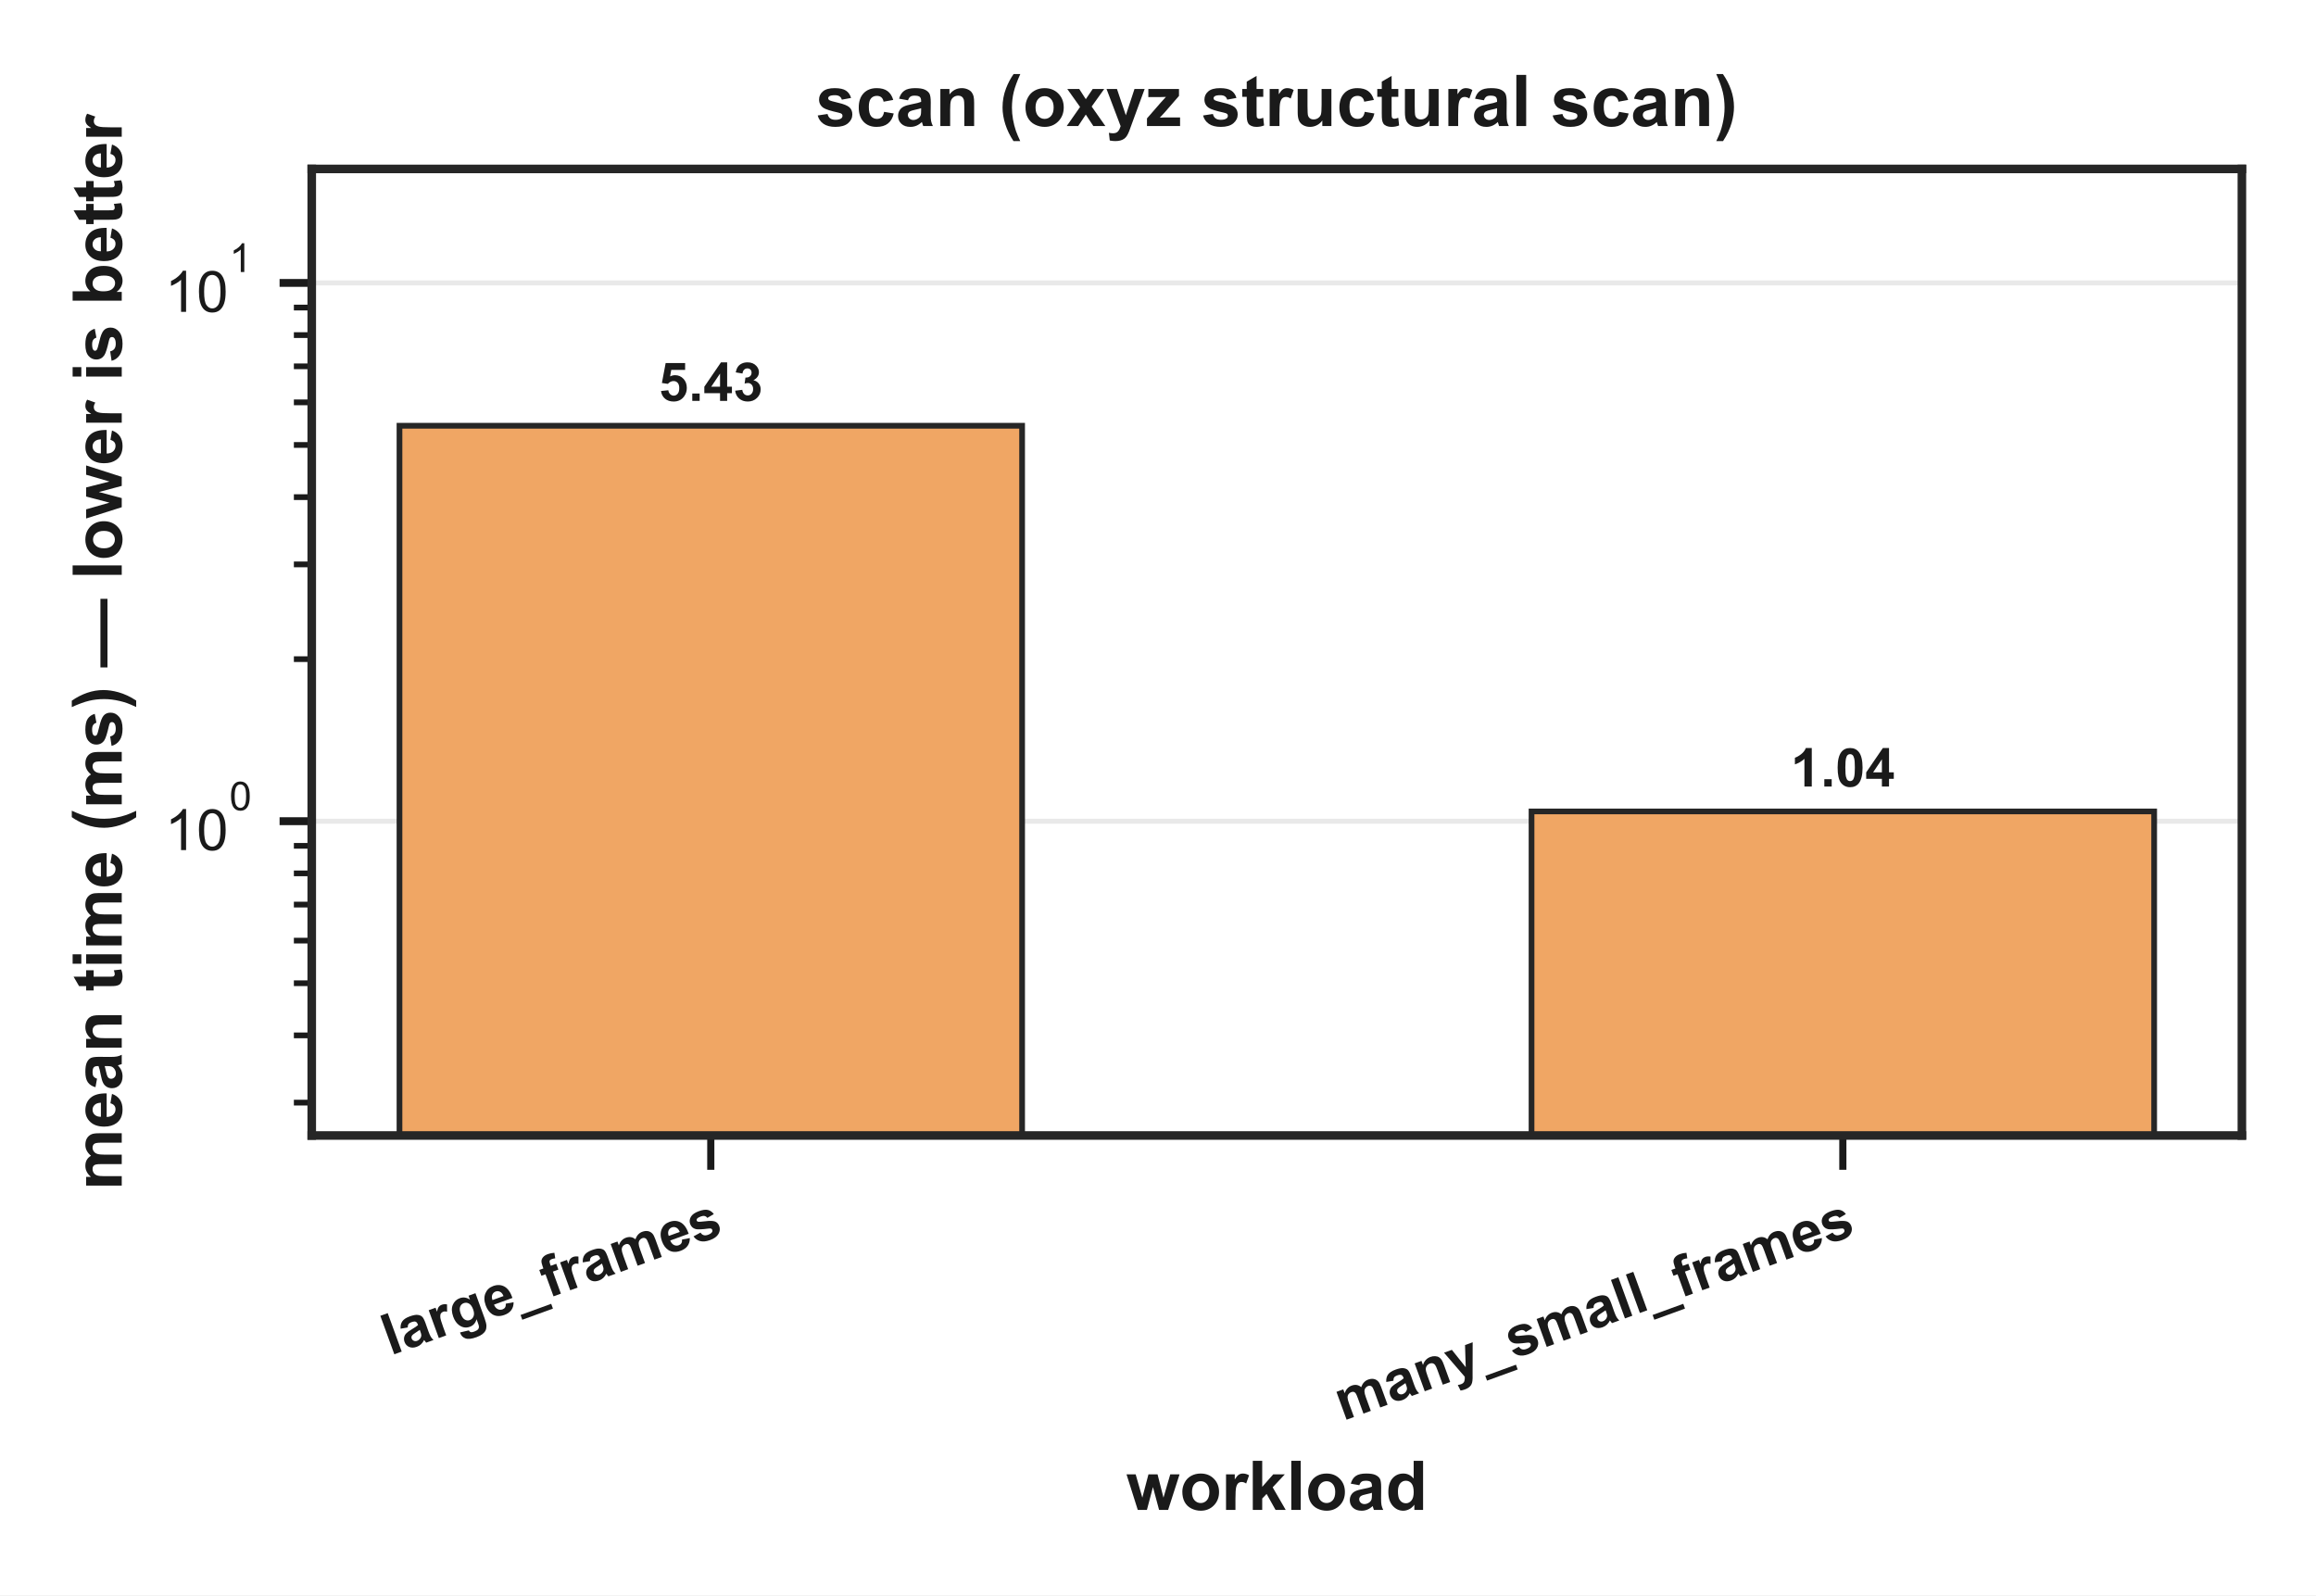
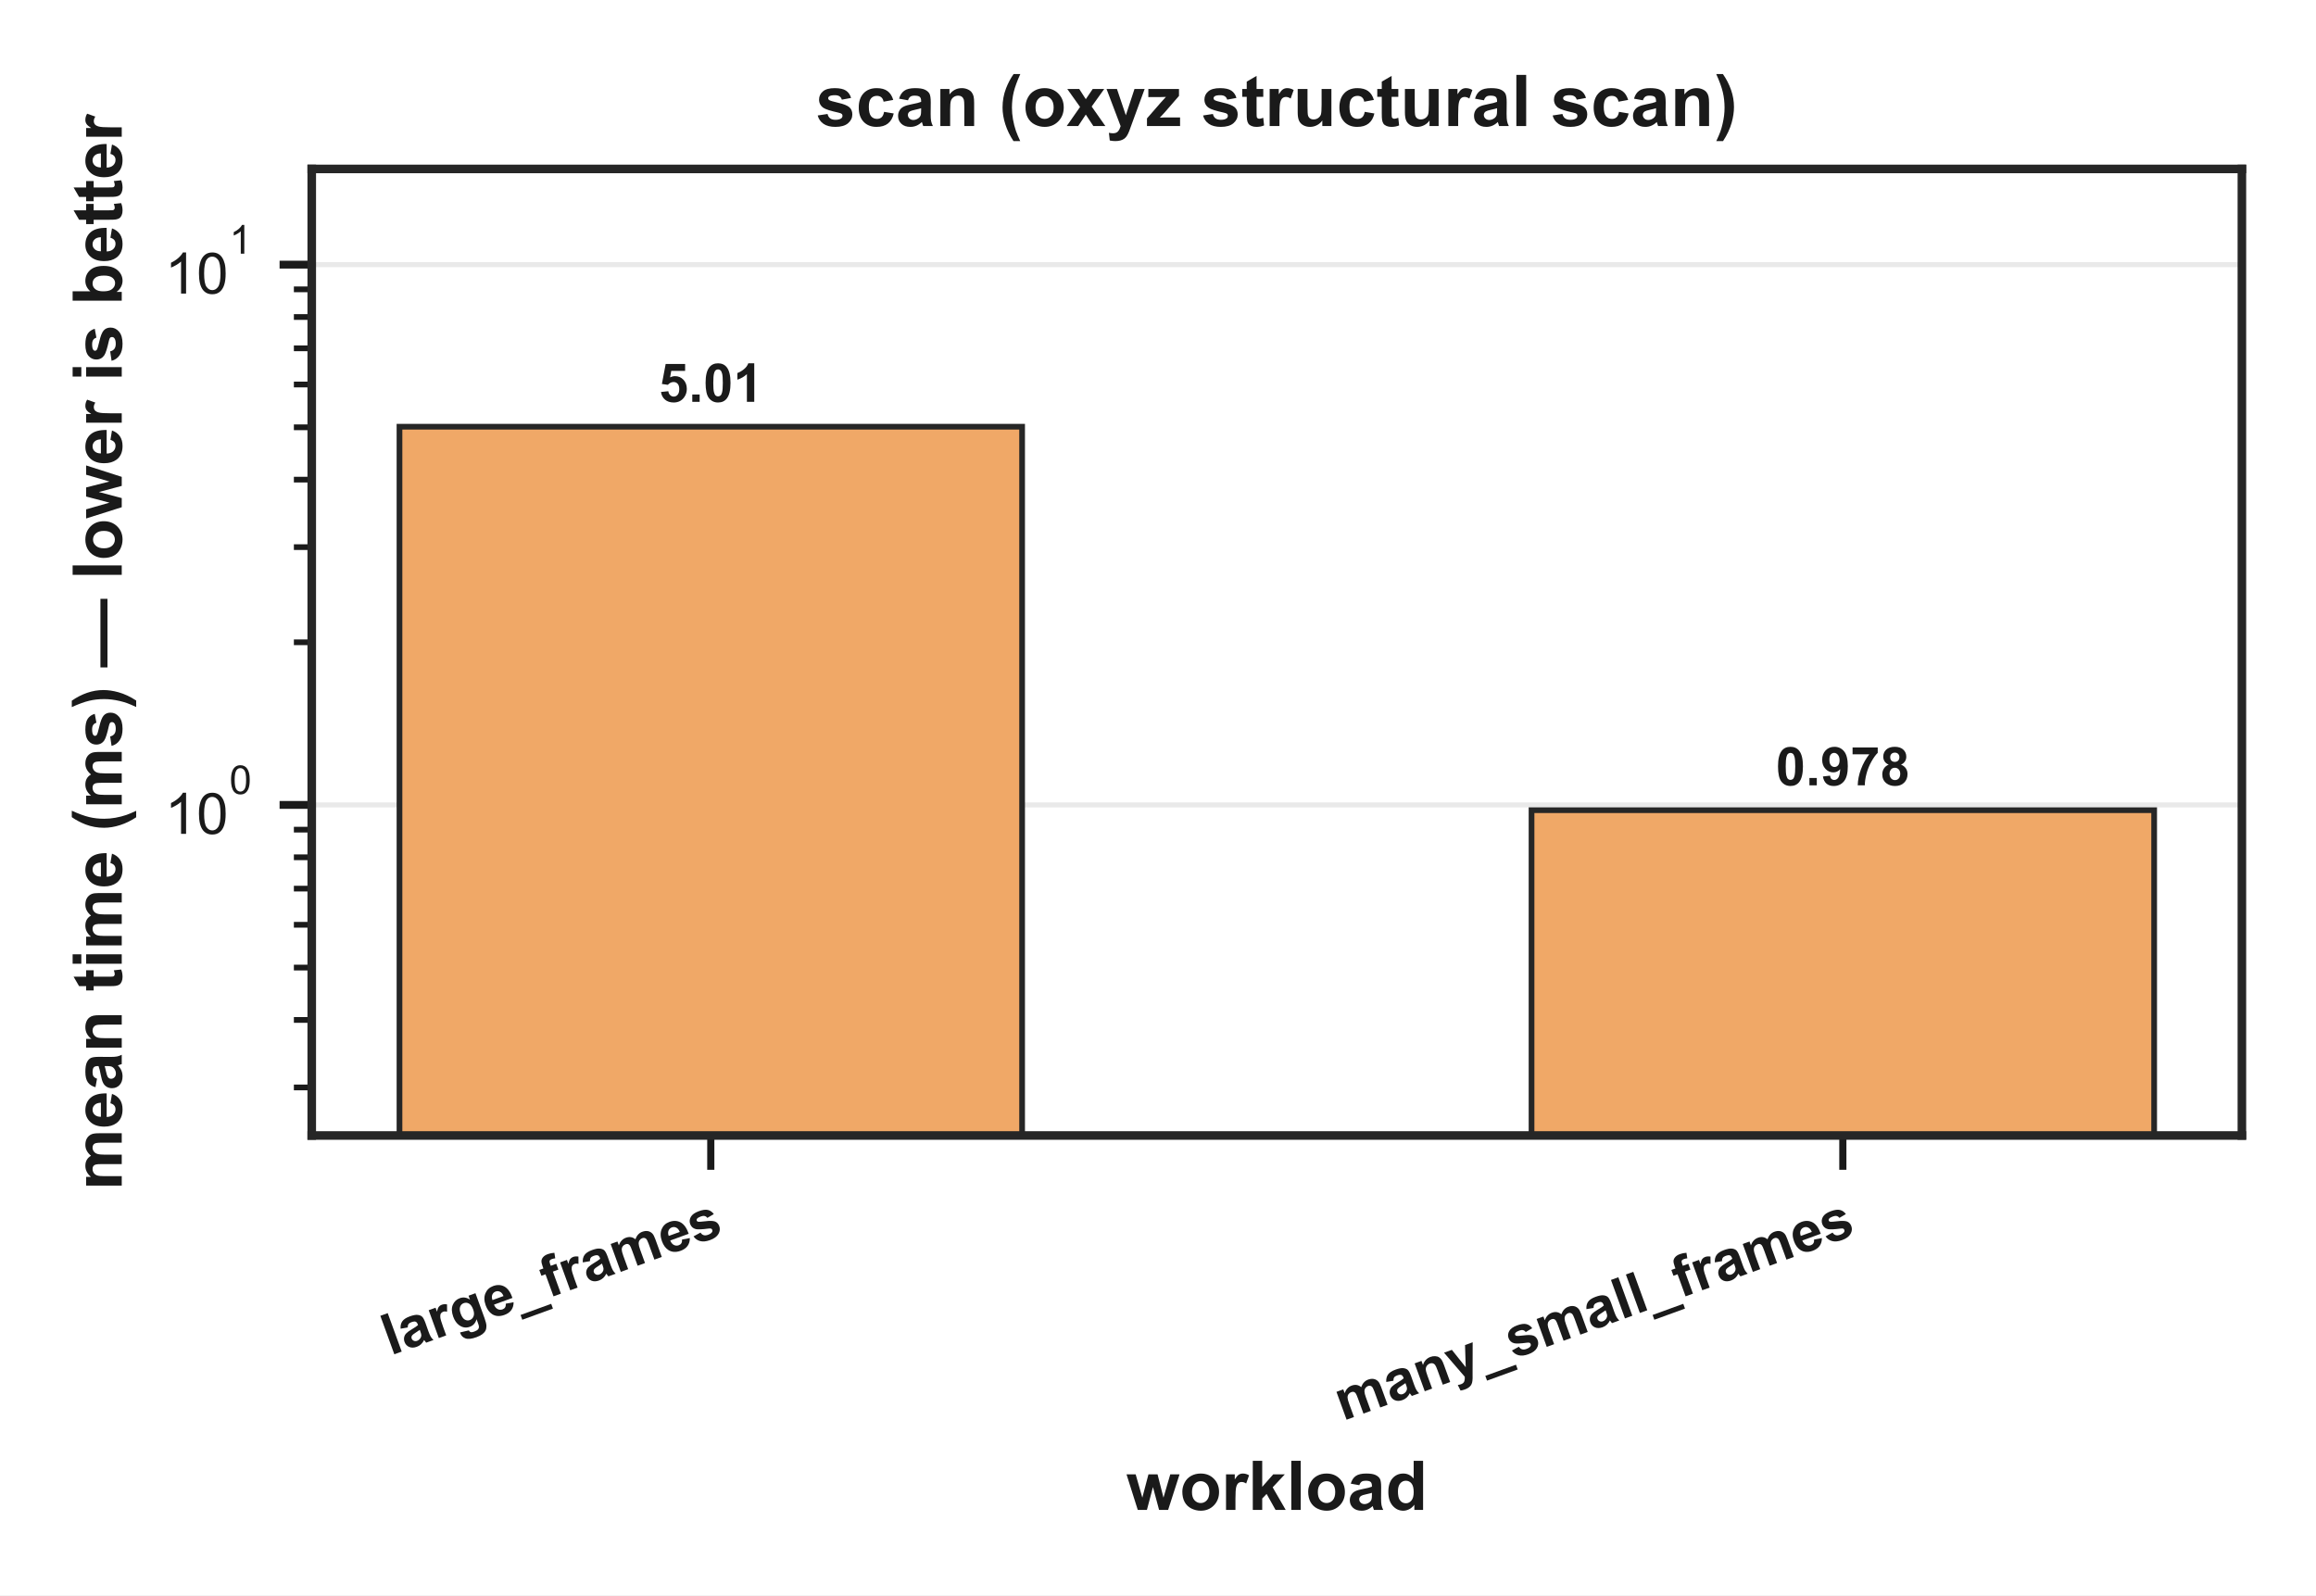
<svg xmlns="http://www.w3.org/2000/svg" xmlns:xlink="http://www.w3.org/1999/xlink" width="324pt" height="223.2pt" viewBox="0 0 324 223.2" version="1.1">
  <defs>
    <style type="text/css">*{stroke-linejoin: round; stroke-linecap: butt}</style>
  </defs>
  <g id="figure_1">
    <g id="patch_1">
      <path d="M 0 223.2 L 324 223.2 L 324 0 L 0 0 z " style="fill: #ffffff" />
    </g>
    <g id="axes_1">
      <g id="patch_2">
        <path d="M 43.612 158.869 L 313.632 158.869 L 313.632 23.636 L 43.612 23.636 z " style="fill: #ffffff" />
      </g>
      <g id="matplotlib.axis_1">
        <g id="xtick_1">
          <g id="line2d_1">
            <defs>
-               <path id="m4eeebfe69a" d="M 0 0 L 0 4.8 " style="stroke: #1a1a1a" />
-             </defs>
-             <g>
-               <use xlink:href="#m4eeebfe69a" x="99.437" y="158.869" style="fill: #1a1a1a; stroke: #1a1a1a" />
+               <path id="m3a83d7266c" d="M 0 0 L 0 4.8 " style="stroke: #1a1a1a" />
+             </defs>
+             <g>
+               <use xlink:href="#m3a83d7266c" x="99.437" y="158.869" style="fill: #1a1a1a; stroke: #1a1a1a" />
            </g>
          </g>
          <g id="text_1">
            <g style="fill: #1a1a1a" transform="translate(54.62648 189.6766) rotate(-20) scale(0.08 -0.08)">
              <defs>
                <path id="Arial-BoldMT-6c" d="M 459 0 L 459 4581 L 1338 4581 L 1338 0 L 459 0 z " transform="scale(0.015625)" />
                <path id="Arial-BoldMT-61" d="M 1116 2306 L 319 2450 Q 453 2931 781 3162 Q 1109 3394 1756 3394 Q 2344 3394 2631 3255 Q 2919 3116 3036 2902 Q 3153 2688 3153 2116 L 3144 1091 Q 3144 653 3186 445 Q 3228 238 3344 0 L 2475 0 Q 2441 88 2391 259 Q 2369 338 2359 363 Q 2134 144 1878 34 Q 1622 -75 1331 -75 Q 819 -75 523 203 Q 228 481 228 906 Q 228 1188 362 1408 Q 497 1628 739 1745 Q 981 1863 1438 1950 Q 2053 2066 2291 2166 L 2291 2253 Q 2291 2506 2166 2614 Q 2041 2722 1694 2722 Q 1459 2722 1328 2630 Q 1197 2538 1116 2306 z M 2291 1594 Q 2122 1538 1756 1459 Q 1391 1381 1278 1306 Q 1106 1184 1106 997 Q 1106 813 1243 678 Q 1381 544 1594 544 Q 1831 544 2047 700 Q 2206 819 2256 991 Q 2291 1103 2291 1419 L 2291 1594 z " transform="scale(0.015625)" />
                <path id="Arial-BoldMT-72" d="M 1300 0 L 422 0 L 422 3319 L 1238 3319 L 1238 2847 Q 1447 3181 1614 3287 Q 1781 3394 1994 3394 Q 2294 3394 2572 3228 L 2300 2463 Q 2078 2606 1888 2606 Q 1703 2606 1575 2504 Q 1447 2403 1373 2137 Q 1300 1872 1300 1025 L 1300 0 z " transform="scale(0.015625)" />
                <path id="Arial-BoldMT-67" d="M 378 -219 L 1381 -341 Q 1406 -516 1497 -581 Q 1622 -675 1891 -675 Q 2234 -675 2406 -572 Q 2522 -503 2581 -350 Q 2622 -241 2622 53 L 2622 538 Q 2228 0 1628 0 Q 959 0 569 566 Q 263 1013 263 1678 Q 263 2513 664 2953 Q 1066 3394 1663 3394 Q 2278 3394 2678 2853 L 2678 3319 L 3500 3319 L 3500 341 Q 3500 -247 3403 -537 Q 3306 -828 3131 -993 Q 2956 -1159 2664 -1253 Q 2372 -1347 1925 -1347 Q 1081 -1347 728 -1058 Q 375 -769 375 -325 Q 375 -281 378 -219 z M 1163 1728 Q 1163 1200 1367 954 Q 1572 709 1872 709 Q 2194 709 2416 961 Q 2638 1213 2638 1706 Q 2638 2222 2425 2472 Q 2213 2722 1888 2722 Q 1572 2722 1367 2476 Q 1163 2231 1163 1728 z " transform="scale(0.015625)" />
                <path id="Arial-BoldMT-65" d="M 2381 1056 L 3256 909 Q 3088 428 2723 176 Q 2359 -75 1813 -75 Q 947 -75 531 491 Q 203 944 203 1634 Q 203 2459 634 2926 Q 1066 3394 1725 3394 Q 2466 3394 2894 2905 Q 3322 2416 3303 1406 L 1103 1406 Q 1113 1016 1316 798 Q 1519 581 1822 581 Q 2028 581 2168 693 Q 2309 806 2381 1056 z M 2431 1944 Q 2422 2325 2234 2523 Q 2047 2722 1778 2722 Q 1491 2722 1303 2513 Q 1116 2303 1119 1944 L 2431 1944 z " transform="scale(0.015625)" />
                <path id="Arial-BoldMT-5f" d="M -59 -1266 L -59 -697 L 3591 -697 L 3591 -1266 L -59 -1266 z " transform="scale(0.015625)" />
                <path id="Arial-BoldMT-66" d="M 75 3319 L 563 3319 L 563 3569 Q 563 3988 652 4194 Q 741 4400 980 4529 Q 1219 4659 1584 4659 Q 1959 4659 2319 4547 L 2200 3934 Q 1991 3984 1797 3984 Q 1606 3984 1523 3895 Q 1441 3806 1441 3553 L 1441 3319 L 2097 3319 L 2097 2628 L 1441 2628 L 1441 0 L 563 0 L 563 2628 L 75 2628 L 75 3319 z " transform="scale(0.015625)" />
                <path id="Arial-BoldMT-6d" d="M 394 3319 L 1203 3319 L 1203 2866 Q 1638 3394 2238 3394 Q 2556 3394 2790 3262 Q 3025 3131 3175 2866 Q 3394 3131 3647 3262 Q 3900 3394 4188 3394 Q 4553 3394 4806 3245 Q 5059 3097 5184 2809 Q 5275 2597 5275 2122 L 5275 0 L 4397 0 L 4397 1897 Q 4397 2391 4306 2534 Q 4184 2722 3931 2722 Q 3747 2722 3584 2609 Q 3422 2497 3350 2280 Q 3278 2063 3278 1594 L 3278 0 L 2400 0 L 2400 1819 Q 2400 2303 2353 2443 Q 2306 2584 2207 2653 Q 2109 2722 1941 2722 Q 1738 2722 1575 2612 Q 1413 2503 1342 2297 Q 1272 2091 1272 1613 L 1272 0 L 394 0 L 394 3319 z " transform="scale(0.015625)" />
                <path id="Arial-BoldMT-73" d="M 150 947 L 1031 1081 Q 1088 825 1259 692 Q 1431 559 1741 559 Q 2081 559 2253 684 Q 2369 772 2369 919 Q 2369 1019 2306 1084 Q 2241 1147 2013 1200 Q 950 1434 666 1628 Q 272 1897 272 2375 Q 272 2806 612 3100 Q 953 3394 1669 3394 Q 2350 3394 2681 3172 Q 3013 2950 3138 2516 L 2309 2363 Q 2256 2556 2107 2659 Q 1959 2763 1684 2763 Q 1338 2763 1188 2666 Q 1088 2597 1088 2488 Q 1088 2394 1175 2328 Q 1294 2241 1995 2081 Q 2697 1922 2975 1691 Q 3250 1456 3250 1038 Q 3250 581 2869 253 Q 2488 -75 1741 -75 Q 1063 -75 667 200 Q 272 475 150 947 z " transform="scale(0.015625)" />
              </defs>
              <use xlink:href="#Arial-BoldMT-6c" />
              <use xlink:href="#Arial-BoldMT-61" transform="translate(27.7832 0)" />
              <use xlink:href="#Arial-BoldMT-72" transform="translate(83.39844 0)" />
              <use xlink:href="#Arial-BoldMT-67" transform="translate(122.3145 0)" />
              <use xlink:href="#Arial-BoldMT-65" transform="translate(183.3984 0)" />
              <use xlink:href="#Arial-BoldMT-5f" transform="translate(239.0137 0)" />
              <use xlink:href="#Arial-BoldMT-66" transform="translate(294.6289 0)" />
              <use xlink:href="#Arial-BoldMT-72" transform="translate(327.9297 0)" />
              <use xlink:href="#Arial-BoldMT-61" transform="translate(366.8457 0)" />
              <use xlink:href="#Arial-BoldMT-6d" transform="translate(422.4609 0)" />
              <use xlink:href="#Arial-BoldMT-65" transform="translate(511.377 0)" />
              <use xlink:href="#Arial-BoldMT-73" transform="translate(566.9922 0)" />
            </g>
          </g>
        </g>
        <g id="xtick_2">
          <g id="line2d_2">
            <g>
-               <use xlink:href="#m4eeebfe69a" x="257.807" y="158.869" style="fill: #1a1a1a; stroke: #1a1a1a" />
+               <use xlink:href="#m3a83d7266c" x="257.807" y="158.869" style="fill: #1a1a1a; stroke: #1a1a1a" />
            </g>
          </g>
          <g id="text_2">
            <g style="fill: #1a1a1a" transform="translate(187.9227 198.8026) rotate(-20) scale(0.08 -0.08)">
              <defs>
                <path id="Arial-BoldMT-6e" d="M 3478 0 L 2600 0 L 2600 1694 Q 2600 2231 2544 2389 Q 2488 2547 2361 2634 Q 2234 2722 2056 2722 Q 1828 2722 1647 2597 Q 1466 2472 1398 2265 Q 1331 2059 1331 1503 L 1331 0 L 453 0 L 453 3319 L 1269 3319 L 1269 2831 Q 1703 3394 2363 3394 Q 2653 3394 2893 3289 Q 3134 3184 3257 3021 Q 3381 2859 3429 2653 Q 3478 2447 3478 2063 L 3478 0 z " transform="scale(0.015625)" />
                <path id="Arial-BoldMT-79" d="M 44 3319 L 978 3319 L 1772 963 L 2547 3319 L 3456 3319 L 2284 125 L 2075 -453 Q 1959 -744 1854 -897 Q 1750 -1050 1614 -1145 Q 1478 -1241 1279 -1294 Q 1081 -1347 831 -1347 Q 578 -1347 334 -1294 L 256 -606 Q 463 -647 628 -647 Q 934 -647 1081 -467 Q 1228 -288 1306 -9 L 44 3319 z " transform="scale(0.015625)" />
              </defs>
              <use xlink:href="#Arial-BoldMT-6d" />
              <use xlink:href="#Arial-BoldMT-61" transform="translate(88.91602 0)" />
              <use xlink:href="#Arial-BoldMT-6e" transform="translate(144.5312 0)" />
              <use xlink:href="#Arial-BoldMT-79" transform="translate(205.6152 0)" />
              <use xlink:href="#Arial-BoldMT-5f" transform="translate(261.2305 0)" />
              <use xlink:href="#Arial-BoldMT-73" transform="translate(316.8457 0)" />
              <use xlink:href="#Arial-BoldMT-6d" transform="translate(372.4609 0)" />
              <use xlink:href="#Arial-BoldMT-61" transform="translate(461.377 0)" />
              <use xlink:href="#Arial-BoldMT-6c" transform="translate(516.9922 0)" />
              <use xlink:href="#Arial-BoldMT-6c" transform="translate(544.7754 0)" />
              <use xlink:href="#Arial-BoldMT-5f" transform="translate(572.5586 0)" />
              <use xlink:href="#Arial-BoldMT-66" transform="translate(628.1738 0)" />
              <use xlink:href="#Arial-BoldMT-72" transform="translate(661.4746 0)" />
              <use xlink:href="#Arial-BoldMT-61" transform="translate(700.3906 0)" />
              <use xlink:href="#Arial-BoldMT-6d" transform="translate(756.0059 0)" />
              <use xlink:href="#Arial-BoldMT-65" transform="translate(844.9219 0)" />
              <use xlink:href="#Arial-BoldMT-73" transform="translate(900.5371 0)" />
            </g>
          </g>
        </g>
        <g id="text_3">
          <g style="fill: #1a1a1a" transform="translate(157.553 211.2563) scale(0.096 -0.096)">
            <defs>
              <path id="Arial-BoldMT-77" d="M 1078 0 L 28 3319 L 881 3319 L 1503 1144 L 2075 3319 L 2922 3319 L 3475 1144 L 4109 3319 L 4975 3319 L 3909 0 L 3066 0 L 2494 2134 L 1931 0 L 1078 0 z " transform="scale(0.015625)" />
              <path id="Arial-BoldMT-6f" d="M 256 1706 Q 256 2144 472 2553 Q 688 2963 1083 3178 Q 1478 3394 1966 3394 Q 2719 3394 3200 2905 Q 3681 2416 3681 1669 Q 3681 916 3195 420 Q 2709 -75 1972 -75 Q 1516 -75 1102 131 Q 688 338 472 736 Q 256 1134 256 1706 z M 1156 1659 Q 1156 1166 1390 903 Q 1625 641 1969 641 Q 2313 641 2545 903 Q 2778 1166 2778 1666 Q 2778 2153 2545 2415 Q 2313 2678 1969 2678 Q 1625 2678 1390 2415 Q 1156 2153 1156 1659 z " transform="scale(0.015625)" />
              <path id="Arial-BoldMT-6b" d="M 428 0 L 428 4581 L 1306 4581 L 1306 2150 L 2334 3319 L 3416 3319 L 2281 2106 L 3497 0 L 2550 0 L 1716 1491 L 1306 1063 L 1306 0 L 428 0 z " transform="scale(0.015625)" />
              <path id="Arial-BoldMT-64" d="M 3503 0 L 2688 0 L 2688 488 Q 2484 203 2207 64 Q 1931 -75 1650 -75 Q 1078 -75 670 386 Q 263 847 263 1672 Q 263 2516 659 2955 Q 1056 3394 1663 3394 Q 2219 3394 2625 2931 L 2625 4581 L 3503 4581 L 3503 0 z M 1159 1731 Q 1159 1200 1306 963 Q 1519 619 1900 619 Q 2203 619 2415 876 Q 2628 1134 2628 1647 Q 2628 2219 2422 2470 Q 2216 2722 1894 2722 Q 1581 2722 1370 2473 Q 1159 2225 1159 1731 z " transform="scale(0.015625)" />
            </defs>
            <use xlink:href="#Arial-BoldMT-77" />
            <use xlink:href="#Arial-BoldMT-6f" transform="translate(77.7832 0)" />
            <use xlink:href="#Arial-BoldMT-72" transform="translate(138.8672 0)" />
            <use xlink:href="#Arial-BoldMT-6b" transform="translate(177.7832 0)" />
            <use xlink:href="#Arial-BoldMT-6c" transform="translate(233.3984 0)" />
            <use xlink:href="#Arial-BoldMT-6f" transform="translate(261.1816 0)" />
            <use xlink:href="#Arial-BoldMT-61" transform="translate(322.2656 0)" />
            <use xlink:href="#Arial-BoldMT-64" transform="translate(377.8809 0)" />
          </g>
        </g>
      </g>
      <g id="matplotlib.axis_2">
        <g id="ytick_1">
          <g id="line2d_3">
-             <path d="M 43.612 114.895 L 313.632 114.895 " clip-path="url(#p2567062c54)" style="fill: none; stroke: #e9e9e9; stroke-width: 0.7; stroke-linecap: round" />
+             <path d="M 43.612 112.619 L 313.632 112.619 " clip-path="url(#p2c7742ae6d)" style="fill: none; stroke: #e9e9e9; stroke-width: 0.7; stroke-linecap: round" />
          </g>
          <g id="line2d_4">
            <defs>
-               <path id="mecc1d03d0d" d="M 0 0 L -4.5 0 " style="stroke: #1a1a1a; stroke-width: 1.1" />
-             </defs>
-             <g>
-               <use xlink:href="#mecc1d03d0d" x="43.612" y="114.895" style="fill: #1a1a1a; stroke: #1a1a1a; stroke-width: 1.1" />
+               <path id="md0773a9e74" d="M 0 0 L -4.5 0 " style="stroke: #1a1a1a; stroke-width: 1.1" />
+             </defs>
+             <g>
+               <use xlink:href="#md0773a9e74" x="43.612" y="112.619" style="fill: #1a1a1a; stroke: #1a1a1a; stroke-width: 1.1" />
            </g>
          </g>
          <g id="text_4">
-             <g style="fill: #1a1a1a" transform="translate(23.05195 119.0205) scale(0.08 -0.08)">
+             <g style="fill: #1a1a1a" transform="translate(23.05195 116.7439) scale(0.08 -0.08)">
              <defs>
                <path id="ArialMT-31" d="M 2384 0 L 1822 0 L 1822 3584 Q 1619 3391 1289 3197 Q 959 3003 697 2906 L 697 3450 Q 1169 3672 1522 3987 Q 1875 4303 2022 4600 L 2384 4600 L 2384 0 z " transform="scale(0.015625)" />
                <path id="ArialMT-30" d="M 266 2259 Q 266 3072 433 3567 Q 600 4063 929 4331 Q 1259 4600 1759 4600 Q 2128 4600 2406 4451 Q 2684 4303 2865 4023 Q 3047 3744 3150 3342 Q 3253 2941 3253 2259 Q 3253 1453 3087 958 Q 2922 463 2592 192 Q 2263 -78 1759 -78 Q 1097 -78 719 397 Q 266 969 266 2259 z M 844 2259 Q 844 1131 1108 757 Q 1372 384 1759 384 Q 2147 384 2411 759 Q 2675 1134 2675 2259 Q 2675 3391 2411 3762 Q 2147 4134 1753 4134 Q 1366 4134 1134 3806 Q 844 3388 844 2259 z " transform="scale(0.015625)" />
              </defs>
              <use xlink:href="#ArialMT-31" transform="translate(0 0.99375)" />
              <use xlink:href="#ArialMT-30" transform="translate(55.61523 0.99375)" />
              <use xlink:href="#ArialMT-30" transform="translate(112.9728 70.6875) scale(0.7)" />
            </g>
          </g>
        </g>
        <g id="ytick_2">
          <g id="line2d_5">
-             <path d="M 43.612 39.586 L 313.632 39.586 " clip-path="url(#p2567062c54)" style="fill: none; stroke: #e9e9e9; stroke-width: 0.7; stroke-linecap: round" />
+             <path d="M 43.612 37.026 L 313.632 37.026 " clip-path="url(#p2c7742ae6d)" style="fill: none; stroke: #e9e9e9; stroke-width: 0.7; stroke-linecap: round" />
          </g>
          <g id="line2d_6">
            <g>
-               <use xlink:href="#mecc1d03d0d" x="43.612" y="39.586" style="fill: #1a1a1a; stroke: #1a1a1a; stroke-width: 1.1" />
+               <use xlink:href="#md0773a9e74" x="43.612" y="37.026" style="fill: #1a1a1a; stroke: #1a1a1a; stroke-width: 1.1" />
            </g>
          </g>
          <g id="text_5">
-             <g style="fill: #1a1a1a" transform="translate(23.05195 43.71075) scale(0.08 -0.08)">
+             <g style="fill: #1a1a1a" transform="translate(23.05195 41.15122) scale(0.08 -0.08)">
              <use xlink:href="#ArialMT-31" transform="translate(0 0.99375)" />
              <use xlink:href="#ArialMT-30" transform="translate(55.61523 0.99375)" />
              <use xlink:href="#ArialMT-31" transform="translate(112.9728 70.6875) scale(0.7)" />
            </g>
          </g>
        </g>
        <g id="ytick_3">
          <g id="line2d_7">
            <defs>
-               <path id="m81d17c6609" d="M 0 0 L -2.5 0 " style="stroke: #1a1a1a; stroke-width: 0.8" />
-             </defs>
-             <g>
-               <use xlink:href="#m81d17c6609" x="43.612" y="154.273" style="fill: #1a1a1a; stroke: #1a1a1a; stroke-width: 0.8" />
+               <path id="m38831584a0" d="M 0 0 L -2.5 0 " style="stroke: #1a1a1a; stroke-width: 0.8" />
+             </defs>
+             <g>
+               <use xlink:href="#m38831584a0" x="43.612" y="152.145" style="fill: #1a1a1a; stroke: #1a1a1a; stroke-width: 0.8" />
            </g>
          </g>
        </g>
        <g id="ytick_4">
          <g id="line2d_8">
            <g>
-               <use xlink:href="#m81d17c6609" x="43.612" y="144.864" style="fill: #1a1a1a; stroke: #1a1a1a; stroke-width: 0.8" />
+               <use xlink:href="#m38831584a0" x="43.612" y="142.7" style="fill: #1a1a1a; stroke: #1a1a1a; stroke-width: 0.8" />
            </g>
          </g>
        </g>
        <g id="ytick_5">
          <g id="line2d_9">
            <g>
-               <use xlink:href="#m81d17c6609" x="43.612" y="137.566" style="fill: #1a1a1a; stroke: #1a1a1a; stroke-width: 0.8" />
+               <use xlink:href="#m38831584a0" x="43.612" y="135.375" style="fill: #1a1a1a; stroke: #1a1a1a; stroke-width: 0.8" />
            </g>
          </g>
        </g>
        <g id="ytick_6">
          <g id="line2d_10">
            <g>
-               <use xlink:href="#m81d17c6609" x="43.612" y="131.603" style="fill: #1a1a1a; stroke: #1a1a1a; stroke-width: 0.8" />
+               <use xlink:href="#m38831584a0" x="43.612" y="129.389" style="fill: #1a1a1a; stroke: #1a1a1a; stroke-width: 0.8" />
            </g>
          </g>
        </g>
        <g id="ytick_7">
          <g id="line2d_11">
            <g>
-               <use xlink:href="#m81d17c6609" x="43.612" y="126.561" style="fill: #1a1a1a; stroke: #1a1a1a; stroke-width: 0.8" />
+               <use xlink:href="#m38831584a0" x="43.612" y="124.328" style="fill: #1a1a1a; stroke: #1a1a1a; stroke-width: 0.8" />
            </g>
          </g>
        </g>
        <g id="ytick_8">
          <g id="line2d_12">
            <g>
-               <use xlink:href="#m81d17c6609" x="43.612" y="122.194" style="fill: #1a1a1a; stroke: #1a1a1a; stroke-width: 0.8" />
+               <use xlink:href="#m38831584a0" x="43.612" y="119.945" style="fill: #1a1a1a; stroke: #1a1a1a; stroke-width: 0.8" />
            </g>
          </g>
        </g>
        <g id="ytick_9">
          <g id="line2d_13">
            <g>
-               <use xlink:href="#m81d17c6609" x="43.612" y="118.341" style="fill: #1a1a1a; stroke: #1a1a1a; stroke-width: 0.8" />
+               <use xlink:href="#m38831584a0" x="43.612" y="116.078" style="fill: #1a1a1a; stroke: #1a1a1a; stroke-width: 0.8" />
            </g>
          </g>
        </g>
        <g id="ytick_10">
          <g id="line2d_14">
            <g>
-               <use xlink:href="#m81d17c6609" x="43.612" y="92.225" style="fill: #1a1a1a; stroke: #1a1a1a; stroke-width: 0.8" />
+               <use xlink:href="#m38831584a0" x="43.612" y="89.863" style="fill: #1a1a1a; stroke: #1a1a1a; stroke-width: 0.8" />
            </g>
          </g>
        </g>
        <g id="ytick_11">
          <g id="line2d_15">
            <g>
-               <use xlink:href="#m81d17c6609" x="43.612" y="78.964" style="fill: #1a1a1a; stroke: #1a1a1a; stroke-width: 0.8" />
+               <use xlink:href="#m38831584a0" x="43.612" y="76.552" style="fill: #1a1a1a; stroke: #1a1a1a; stroke-width: 0.8" />
            </g>
          </g>
        </g>
        <g id="ytick_12">
          <g id="line2d_16">
            <g>
-               <use xlink:href="#m81d17c6609" x="43.612" y="69.555" style="fill: #1a1a1a; stroke: #1a1a1a; stroke-width: 0.8" />
+               <use xlink:href="#m38831584a0" x="43.612" y="67.108" style="fill: #1a1a1a; stroke: #1a1a1a; stroke-width: 0.8" />
            </g>
          </g>
        </g>
        <g id="ytick_13">
          <g id="line2d_17">
            <g>
-               <use xlink:href="#m81d17c6609" x="43.612" y="62.256" style="fill: #1a1a1a; stroke: #1a1a1a; stroke-width: 0.8" />
+               <use xlink:href="#m38831584a0" x="43.612" y="59.782" style="fill: #1a1a1a; stroke: #1a1a1a; stroke-width: 0.8" />
            </g>
          </g>
        </g>
        <g id="ytick_14">
          <g id="line2d_18">
            <g>
-               <use xlink:href="#m81d17c6609" x="43.612" y="56.293" style="fill: #1a1a1a; stroke: #1a1a1a; stroke-width: 0.8" />
+               <use xlink:href="#m38831584a0" x="43.612" y="53.796" style="fill: #1a1a1a; stroke: #1a1a1a; stroke-width: 0.8" />
            </g>
          </g>
        </g>
        <g id="ytick_15">
          <g id="line2d_19">
            <g>
-               <use xlink:href="#m81d17c6609" x="43.612" y="51.251" style="fill: #1a1a1a; stroke: #1a1a1a; stroke-width: 0.8" />
+               <use xlink:href="#m38831584a0" x="43.612" y="48.736" style="fill: #1a1a1a; stroke: #1a1a1a; stroke-width: 0.8" />
            </g>
          </g>
        </g>
        <g id="ytick_16">
          <g id="line2d_20">
            <g>
-               <use xlink:href="#m81d17c6609" x="43.612" y="46.884" style="fill: #1a1a1a; stroke: #1a1a1a; stroke-width: 0.8" />
+               <use xlink:href="#m38831584a0" x="43.612" y="44.352" style="fill: #1a1a1a; stroke: #1a1a1a; stroke-width: 0.8" />
            </g>
          </g>
        </g>
        <g id="ytick_17">
          <g id="line2d_21">
            <g>
-               <use xlink:href="#m81d17c6609" x="43.612" y="43.032" style="fill: #1a1a1a; stroke: #1a1a1a; stroke-width: 0.8" />
+               <use xlink:href="#m38831584a0" x="43.612" y="40.485" style="fill: #1a1a1a; stroke: #1a1a1a; stroke-width: 0.8" />
            </g>
          </g>
        </g>
        <g id="text_6">
          <g style="fill: #1a1a1a" transform="translate(17.03145 166.4692) rotate(-90) scale(0.096 -0.096)">
            <defs>
              <path id="Arial-BoldMT-20" transform="scale(0.015625)" />
              <path id="Arial-BoldMT-74" d="M 1981 3319 L 1981 2619 L 1381 2619 L 1381 1281 Q 1381 875 1398 808 Q 1416 741 1477 697 Q 1538 653 1625 653 Q 1747 653 1978 738 L 2053 56 Q 1747 -75 1359 -75 Q 1122 -75 931 4 Q 741 84 652 211 Q 563 338 528 553 Q 500 706 500 1172 L 500 2619 L 97 2619 L 97 3319 L 500 3319 L 500 3978 L 1381 4491 L 1381 3319 L 1981 3319 z " transform="scale(0.015625)" />
              <path id="Arial-BoldMT-69" d="M 459 3769 L 459 4581 L 1338 4581 L 1338 3769 L 459 3769 z M 459 0 L 459 3319 L 1338 3319 L 1338 0 L 459 0 z " transform="scale(0.015625)" />
              <path id="Arial-BoldMT-28" d="M 1916 -1347 L 1313 -1347 Q 834 -625 584 153 Q 334 931 334 1659 Q 334 2563 644 3369 Q 913 4069 1325 4659 L 1925 4659 Q 1497 3713 1336 3048 Q 1175 2384 1175 1641 Q 1175 1128 1270 590 Q 1366 53 1531 -431 Q 1641 -750 1916 -1347 z " transform="scale(0.015625)" />
              <path id="Arial-BoldMT-29" d="M 216 -1347 Q 475 -791 581 -494 Q 688 -197 778 190 Q 869 578 912 926 Q 956 1275 956 1641 Q 956 2384 797 3048 Q 638 3713 209 4659 L 806 4659 Q 1278 3988 1539 3234 Q 1800 2481 1800 1706 Q 1800 1053 1594 306 Q 1359 -531 822 -1347 L 216 -1347 z " transform="scale(0.015625)" />
              <path id="Arial-BoldMT-2014" d="M 0 1331 L 0 1988 L 6400 1988 L 6400 1331 L 0 1331 z " transform="scale(0.015625)" />
              <path id="Arial-BoldMT-62" d="M 422 0 L 422 4581 L 1300 4581 L 1300 2931 Q 1706 3394 2263 3394 Q 2869 3394 3266 2955 Q 3663 2516 3663 1694 Q 3663 844 3258 384 Q 2853 -75 2275 -75 Q 1991 -75 1714 67 Q 1438 209 1238 488 L 1238 0 L 422 0 z M 1294 1731 Q 1294 1216 1456 969 Q 1684 619 2063 619 Q 2353 619 2558 867 Q 2763 1116 2763 1650 Q 2763 2219 2556 2470 Q 2350 2722 2028 2722 Q 1713 2722 1503 2476 Q 1294 2231 1294 1731 z " transform="scale(0.015625)" />
            </defs>
            <use xlink:href="#Arial-BoldMT-6d" />
            <use xlink:href="#Arial-BoldMT-65" transform="translate(88.91602 0)" />
            <use xlink:href="#Arial-BoldMT-61" transform="translate(144.5312 0)" />
            <use xlink:href="#Arial-BoldMT-6e" transform="translate(200.1465 0)" />
            <use xlink:href="#Arial-BoldMT-20" transform="translate(261.2305 0)" />
            <use xlink:href="#Arial-BoldMT-74" transform="translate(289.0137 0)" />
            <use xlink:href="#Arial-BoldMT-69" transform="translate(322.3145 0)" />
            <use xlink:href="#Arial-BoldMT-6d" transform="translate(350.0977 0)" />
            <use xlink:href="#Arial-BoldMT-65" transform="translate(439.0137 0)" />
            <use xlink:href="#Arial-BoldMT-20" transform="translate(494.6289 0)" />
            <use xlink:href="#Arial-BoldMT-28" transform="translate(522.4121 0)" />
            <use xlink:href="#Arial-BoldMT-6d" transform="translate(555.7129 0)" />
            <use xlink:href="#Arial-BoldMT-73" transform="translate(644.6289 0)" />
            <use xlink:href="#Arial-BoldMT-29" transform="translate(700.2441 0)" />
            <use xlink:href="#Arial-BoldMT-20" transform="translate(733.5449 0)" />
            <use xlink:href="#Arial-BoldMT-2014" transform="translate(761.3281 0)" />
            <use xlink:href="#Arial-BoldMT-20" transform="translate(861.3281 0)" />
            <use xlink:href="#Arial-BoldMT-6c" transform="translate(889.1113 0)" />
            <use xlink:href="#Arial-BoldMT-6f" transform="translate(916.8945 0)" />
            <use xlink:href="#Arial-BoldMT-77" transform="translate(977.9785 0)" />
            <use xlink:href="#Arial-BoldMT-65" transform="translate(1055.762 0)" />
            <use xlink:href="#Arial-BoldMT-72" transform="translate(1111.377 0)" />
            <use xlink:href="#Arial-BoldMT-20" transform="translate(1150.293 0)" />
            <use xlink:href="#Arial-BoldMT-69" transform="translate(1178.076 0)" />
            <use xlink:href="#Arial-BoldMT-73" transform="translate(1205.859 0)" />
            <use xlink:href="#Arial-BoldMT-20" transform="translate(1261.475 0)" />
            <use xlink:href="#Arial-BoldMT-62" transform="translate(1289.258 0)" />
            <use xlink:href="#Arial-BoldMT-65" transform="translate(1350.342 0)" />
            <use xlink:href="#Arial-BoldMT-74" transform="translate(1405.957 0)" />
            <use xlink:href="#Arial-BoldMT-74" transform="translate(1439.258 0)" />
            <use xlink:href="#Arial-BoldMT-65" transform="translate(1472.559 0)" />
            <use xlink:href="#Arial-BoldMT-72" transform="translate(1528.174 0)" />
          </g>
        </g>
      </g>
      <g id="patch_3">
-         <path d="M 55.886 75424.644 L 142.989 75424.644 L 142.989 59.567 L 55.886 59.567 z " clip-path="url(#p2567062c54)" style="fill: #f0a664; stroke: #262626; stroke-width: 0.8; stroke-linejoin: miter" />
+         <path d="M 55.886 75705.348 L 142.989 75705.348 L 142.989 59.702 L 55.886 59.702 z " clip-path="url(#p2c7742ae6d)" style="fill: #f0a867; stroke: #262626; stroke-width: 0.8; stroke-linejoin: miter" />
      </g>
      <g id="patch_4">
-         <path d="M 214.255 75424.644 L 301.358 75424.644 L 301.358 113.528 L 214.255 113.528 z " clip-path="url(#p2567062c54)" style="fill: #f0a664; stroke: #262626; stroke-width: 0.8; stroke-linejoin: miter" />
+         <path d="M 214.255 75705.348 L 301.358 75705.348 L 301.358 113.358 L 214.255 113.358 z " clip-path="url(#p2c7742ae6d)" style="fill: #f0a867; stroke: #262626; stroke-width: 0.8; stroke-linejoin: miter" />
      </g>
      <g id="patch_5">
        <path d="M 43.612 158.869 L 43.612 23.636 " style="fill: none; stroke: #262626; stroke-width: 1.2; stroke-linejoin: miter; stroke-linecap: square" />
      </g>
      <g id="patch_6">
        <path d="M 313.632 158.869 L 313.632 23.636 " style="fill: none; stroke: #262626; stroke-width: 1.2; stroke-linejoin: miter; stroke-linecap: square" />
      </g>
      <g id="patch_7">
        <path d="M 43.612 158.869 L 313.632 158.869 " style="fill: none; stroke: #262626; stroke-width: 1.2; stroke-linejoin: miter; stroke-linecap: square" />
      </g>
      <g id="patch_8">
        <path d="M 43.612 23.636 L 313.632 23.636 " style="fill: none; stroke: #262626; stroke-width: 1.2; stroke-linejoin: miter; stroke-linecap: square" />
      </g>
      <g id="text_7">
-         <g style="fill: #1a1a1a" transform="translate(92.13936 56.0873) scale(0.075 -0.075)">
+         <g style="fill: #1a1a1a" transform="translate(92.13936 56.22232) scale(0.075 -0.075)">
          <defs>
            <path id="Arial-BoldMT-35" d="M 284 1178 L 1159 1269 Q 1197 972 1381 798 Q 1566 625 1806 625 Q 2081 625 2272 848 Q 2463 1072 2463 1522 Q 2463 1944 2273 2155 Q 2084 2366 1781 2366 Q 1403 2366 1103 2031 L 391 2134 L 841 4519 L 3163 4519 L 3163 3697 L 1506 3697 L 1369 2919 Q 1663 3066 1969 3066 Q 2553 3066 2959 2641 Q 3366 2216 3366 1538 Q 3366 972 3038 528 Q 2591 -78 1797 -78 Q 1163 -78 763 262 Q 363 603 284 1178 z " transform="scale(0.015625)" />
            <path id="Arial-BoldMT-2e" d="M 459 0 L 459 878 L 1338 878 L 1338 0 L 459 0 z " transform="scale(0.015625)" />
-             <path id="Arial-BoldMT-34" d="M 1994 0 L 1994 922 L 119 922 L 119 1691 L 2106 4600 L 2844 4600 L 2844 1694 L 3413 1694 L 3413 922 L 2844 922 L 2844 0 L 1994 0 z M 1994 1694 L 1994 3259 L 941 1694 L 1994 1694 z " transform="scale(0.015625)" />
-             <path id="Arial-BoldMT-33" d="M 241 1216 L 1091 1319 Q 1131 994 1309 822 Q 1488 650 1741 650 Q 2013 650 2198 856 Q 2384 1063 2384 1413 Q 2384 1744 2206 1937 Q 2028 2131 1772 2131 Q 1603 2131 1369 2066 L 1466 2781 Q 1822 2772 2009 2936 Q 2197 3100 2197 3372 Q 2197 3603 2059 3740 Q 1922 3878 1694 3878 Q 1469 3878 1309 3722 Q 1150 3566 1116 3266 L 306 3403 Q 391 3819 561 4067 Q 731 4316 1036 4458 Q 1341 4600 1719 4600 Q 2366 4600 2756 4188 Q 3078 3850 3078 3425 Q 3078 2822 2419 2463 Q 2813 2378 3048 2084 Q 3284 1791 3284 1375 Q 3284 772 2843 347 Q 2403 -78 1747 -78 Q 1125 -78 715 280 Q 306 638 241 1216 z " transform="scale(0.015625)" />
+             <path id="Arial-BoldMT-30" d="M 1756 4600 Q 2422 4600 2797 4125 Q 3244 3563 3244 2259 Q 3244 959 2794 391 Q 2422 -78 1756 -78 Q 1088 -78 678 436 Q 269 950 269 2269 Q 269 3563 719 4131 Q 1091 4600 1756 4600 z M 1756 3872 Q 1597 3872 1472 3770 Q 1347 3669 1278 3406 Q 1188 3066 1188 2259 Q 1188 1453 1269 1151 Q 1350 850 1473 750 Q 1597 650 1756 650 Q 1916 650 2041 751 Q 2166 853 2234 1116 Q 2325 1453 2325 2259 Q 2325 3066 2244 3367 Q 2163 3669 2039 3770 Q 1916 3872 1756 3872 z " transform="scale(0.015625)" />
+             <path id="Arial-BoldMT-31" d="M 2519 0 L 1641 0 L 1641 3309 Q 1159 2859 506 2644 L 506 3441 Q 850 3553 1253 3867 Q 1656 4181 1806 4600 L 2519 4600 L 2519 0 z " transform="scale(0.015625)" />
          </defs>
          <use xlink:href="#Arial-BoldMT-35" />
          <use xlink:href="#Arial-BoldMT-2e" transform="translate(55.61523 0)" />
-           <use xlink:href="#Arial-BoldMT-34" transform="translate(83.39844 0)" />
-           <use xlink:href="#Arial-BoldMT-33" transform="translate(139.0137 0)" />
+           <use xlink:href="#Arial-BoldMT-30" transform="translate(83.39844 0)" />
+           <use xlink:href="#Arial-BoldMT-31" transform="translate(139.0137 0)" />
        </g>
      </g>
      <g id="text_8">
-         <g style="fill: #1a1a1a" transform="translate(250.5089 110.0483) scale(0.075 -0.075)">
+         <g style="fill: #1a1a1a" transform="translate(248.4235 109.8779) scale(0.075 -0.075)">
          <defs>
-             <path id="Arial-BoldMT-31" d="M 2519 0 L 1641 0 L 1641 3309 Q 1159 2859 506 2644 L 506 3441 Q 850 3553 1253 3867 Q 1656 4181 1806 4600 L 2519 4600 L 2519 0 z " transform="scale(0.015625)" />
-             <path id="Arial-BoldMT-30" d="M 1756 4600 Q 2422 4600 2797 4125 Q 3244 3563 3244 2259 Q 3244 959 2794 391 Q 2422 -78 1756 -78 Q 1088 -78 678 436 Q 269 950 269 2269 Q 269 3563 719 4131 Q 1091 4600 1756 4600 z M 1756 3872 Q 1597 3872 1472 3770 Q 1347 3669 1278 3406 Q 1188 3066 1188 2259 Q 1188 1453 1269 1151 Q 1350 850 1473 750 Q 1597 650 1756 650 Q 1916 650 2041 751 Q 2166 853 2234 1116 Q 2325 1453 2325 2259 Q 2325 3066 2244 3367 Q 2163 3669 2039 3770 Q 1916 3872 1756 3872 z " transform="scale(0.015625)" />
+             <path id="Arial-BoldMT-39" d="M 291 1059 L 1141 1153 Q 1172 894 1303 769 Q 1434 644 1650 644 Q 1922 644 2112 894 Q 2303 1144 2356 1931 Q 2025 1547 1528 1547 Q 988 1547 595 1964 Q 203 2381 203 3050 Q 203 3747 617 4173 Q 1031 4600 1672 4600 Q 2369 4600 2816 4061 Q 3263 3522 3263 2288 Q 3263 1031 2797 475 Q 2331 -81 1584 -81 Q 1047 -81 715 205 Q 384 491 291 1059 z M 2278 2978 Q 2278 3403 2083 3637 Q 1888 3872 1631 3872 Q 1388 3872 1227 3680 Q 1066 3488 1066 3050 Q 1066 2606 1241 2398 Q 1416 2191 1678 2191 Q 1931 2191 2104 2391 Q 2278 2591 2278 2978 z " transform="scale(0.015625)" />
+             <path id="Arial-BoldMT-37" d="M 272 3703 L 272 4519 L 3275 4519 L 3275 3881 Q 2903 3516 2518 2831 Q 2134 2147 1932 1376 Q 1731 606 1734 0 L 888 0 Q 909 950 1279 1937 Q 1650 2925 2269 3703 L 272 3703 z " transform="scale(0.015625)" />
+             <path id="Arial-BoldMT-38" d="M 1025 2472 Q 684 2616 529 2867 Q 375 3119 375 3419 Q 375 3931 733 4265 Q 1091 4600 1750 4600 Q 2403 4600 2764 4265 Q 3125 3931 3125 3419 Q 3125 3100 2959 2851 Q 2794 2603 2494 2472 Q 2875 2319 3073 2025 Q 3272 1731 3272 1347 Q 3272 713 2867 316 Q 2463 -81 1791 -81 Q 1166 -81 750 247 Q 259 634 259 1309 Q 259 1681 443 1992 Q 628 2303 1025 2472 z M 1206 3356 Q 1206 3094 1354 2947 Q 1503 2800 1750 2800 Q 2000 2800 2150 2948 Q 2300 3097 2300 3359 Q 2300 3606 2151 3754 Q 2003 3903 1759 3903 Q 1506 3903 1356 3753 Q 1206 3603 1206 3356 z M 1125 1394 Q 1125 1031 1311 828 Q 1497 625 1775 625 Q 2047 625 2225 820 Q 2403 1016 2403 1384 Q 2403 1706 2222 1901 Q 2041 2097 1763 2097 Q 1441 2097 1283 1875 Q 1125 1653 1125 1394 z " transform="scale(0.015625)" />
          </defs>
-           <use xlink:href="#Arial-BoldMT-31" />
+           <use xlink:href="#Arial-BoldMT-30" />
          <use xlink:href="#Arial-BoldMT-2e" transform="translate(55.61523 0)" />
-           <use xlink:href="#Arial-BoldMT-30" transform="translate(83.39844 0)" />
-           <use xlink:href="#Arial-BoldMT-34" transform="translate(139.0137 0)" />
+           <use xlink:href="#Arial-BoldMT-39" transform="translate(83.39844 0)" />
+           <use xlink:href="#Arial-BoldMT-37" transform="translate(139.0137 0)" />
+           <use xlink:href="#Arial-BoldMT-38" transform="translate(194.6289 0)" />
        </g>
      </g>
      <g id="text_9">
        <g style="fill: #1a1a1a" transform="translate(114.1595 17.6355) scale(0.1 -0.1)">
          <defs>
            <path id="Arial-BoldMT-63" d="M 3353 2338 L 2488 2181 Q 2444 2441 2289 2572 Q 2134 2703 1888 2703 Q 1559 2703 1364 2476 Q 1169 2250 1169 1719 Q 1169 1128 1367 884 Q 1566 641 1900 641 Q 2150 641 2309 783 Q 2469 925 2534 1272 L 3397 1125 Q 3263 531 2881 228 Q 2500 -75 1859 -75 Q 1131 -75 698 384 Q 266 844 266 1656 Q 266 2478 700 2936 Q 1134 3394 1875 3394 Q 2481 3394 2839 3133 Q 3197 2872 3353 2338 z " transform="scale(0.015625)" />
            <path id="Arial-BoldMT-78" d="M 38 0 L 1234 1709 L 88 3319 L 1159 3319 L 1747 2406 L 2366 3319 L 3397 3319 L 2272 1747 L 3500 0 L 2422 0 L 1747 1028 L 1066 0 L 38 0 z " transform="scale(0.015625)" />
            <path id="Arial-BoldMT-7a" d="M 106 0 L 106 684 L 1350 2113 Q 1656 2463 1803 2609 Q 1650 2600 1400 2597 L 228 2591 L 228 3319 L 2972 3319 L 2972 2697 L 1703 1234 L 1256 750 Q 1622 772 1709 772 L 3069 772 L 3069 0 L 106 0 z " transform="scale(0.015625)" />
            <path id="Arial-BoldMT-75" d="M 2644 0 L 2644 497 Q 2463 231 2167 78 Q 1872 -75 1544 -75 Q 1209 -75 943 72 Q 678 219 559 484 Q 441 750 441 1219 L 441 3319 L 1319 3319 L 1319 1794 Q 1319 1094 1367 936 Q 1416 778 1544 686 Q 1672 594 1869 594 Q 2094 594 2272 717 Q 2450 841 2515 1023 Q 2581 1206 2581 1919 L 2581 3319 L 3459 3319 L 3459 0 L 2644 0 z " transform="scale(0.015625)" />
          </defs>
          <use xlink:href="#Arial-BoldMT-73" />
          <use xlink:href="#Arial-BoldMT-63" transform="translate(55.61523 0)" />
          <use xlink:href="#Arial-BoldMT-61" transform="translate(111.2305 0)" />
          <use xlink:href="#Arial-BoldMT-6e" transform="translate(166.8457 0)" />
          <use xlink:href="#Arial-BoldMT-20" transform="translate(227.9297 0)" />
          <use xlink:href="#Arial-BoldMT-28" transform="translate(255.7129 0)" />
          <use xlink:href="#Arial-BoldMT-6f" transform="translate(289.0137 0)" />
          <use xlink:href="#Arial-BoldMT-78" transform="translate(350.0977 0)" />
          <use xlink:href="#Arial-BoldMT-79" transform="translate(405.7129 0)" />
          <use xlink:href="#Arial-BoldMT-7a" transform="translate(461.3281 0)" />
          <use xlink:href="#Arial-BoldMT-20" transform="translate(511.3281 0)" />
          <use xlink:href="#Arial-BoldMT-73" transform="translate(539.1113 0)" />
          <use xlink:href="#Arial-BoldMT-74" transform="translate(594.7266 0)" />
          <use xlink:href="#Arial-BoldMT-72" transform="translate(628.0273 0)" />
          <use xlink:href="#Arial-BoldMT-75" transform="translate(666.9434 0)" />
          <use xlink:href="#Arial-BoldMT-63" transform="translate(728.0273 0)" />
          <use xlink:href="#Arial-BoldMT-74" transform="translate(783.6426 0)" />
          <use xlink:href="#Arial-BoldMT-75" transform="translate(816.9434 0)" />
          <use xlink:href="#Arial-BoldMT-72" transform="translate(878.0273 0)" />
          <use xlink:href="#Arial-BoldMT-61" transform="translate(916.9434 0)" />
          <use xlink:href="#Arial-BoldMT-6c" transform="translate(972.5586 0)" />
          <use xlink:href="#Arial-BoldMT-20" transform="translate(1000.342 0)" />
          <use xlink:href="#Arial-BoldMT-73" transform="translate(1028.125 0)" />
          <use xlink:href="#Arial-BoldMT-63" transform="translate(1083.74 0)" />
          <use xlink:href="#Arial-BoldMT-61" transform="translate(1139.355 0)" />
          <use xlink:href="#Arial-BoldMT-6e" transform="translate(1194.971 0)" />
          <use xlink:href="#Arial-BoldMT-29" transform="translate(1256.055 0)" />
        </g>
      </g>
    </g>
  </g>
  <defs>
-     <clipPath id="p2567062c54">
+     <clipPath id="p2c7742ae6d">
      <rect x="43.612" y="23.636" width="270.02" height="135.234" />
    </clipPath>
  </defs>
</svg>
